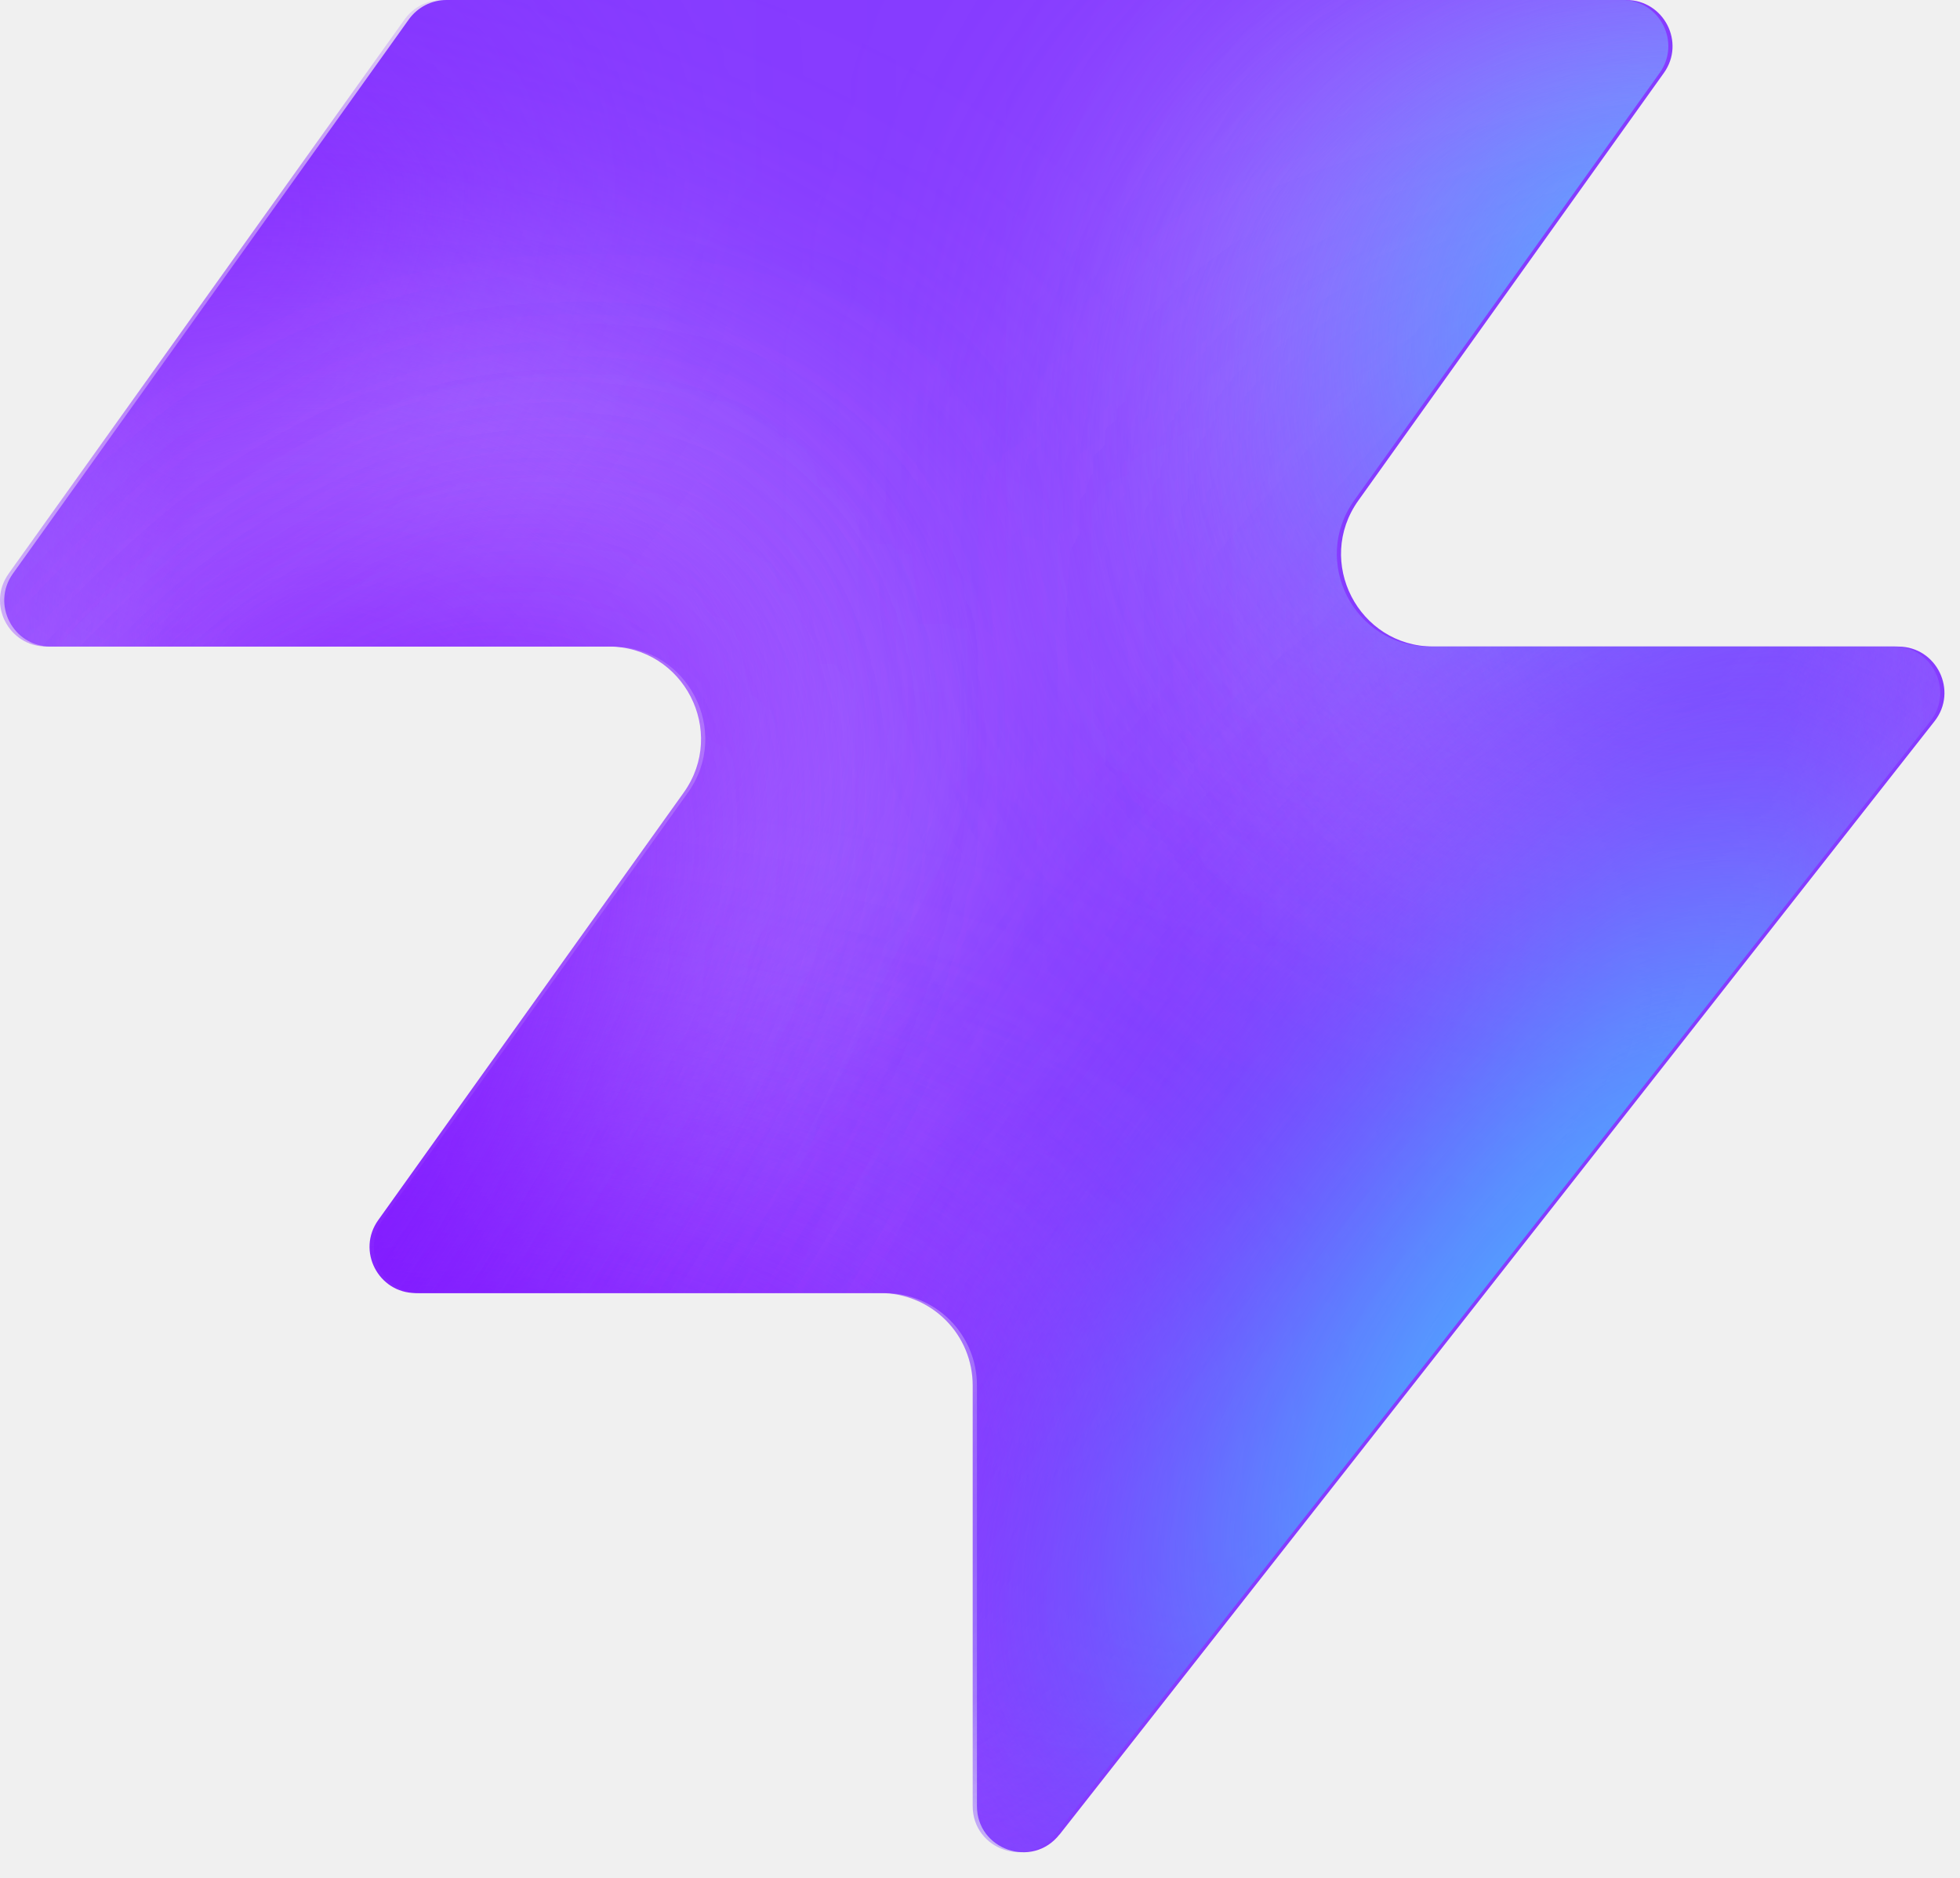
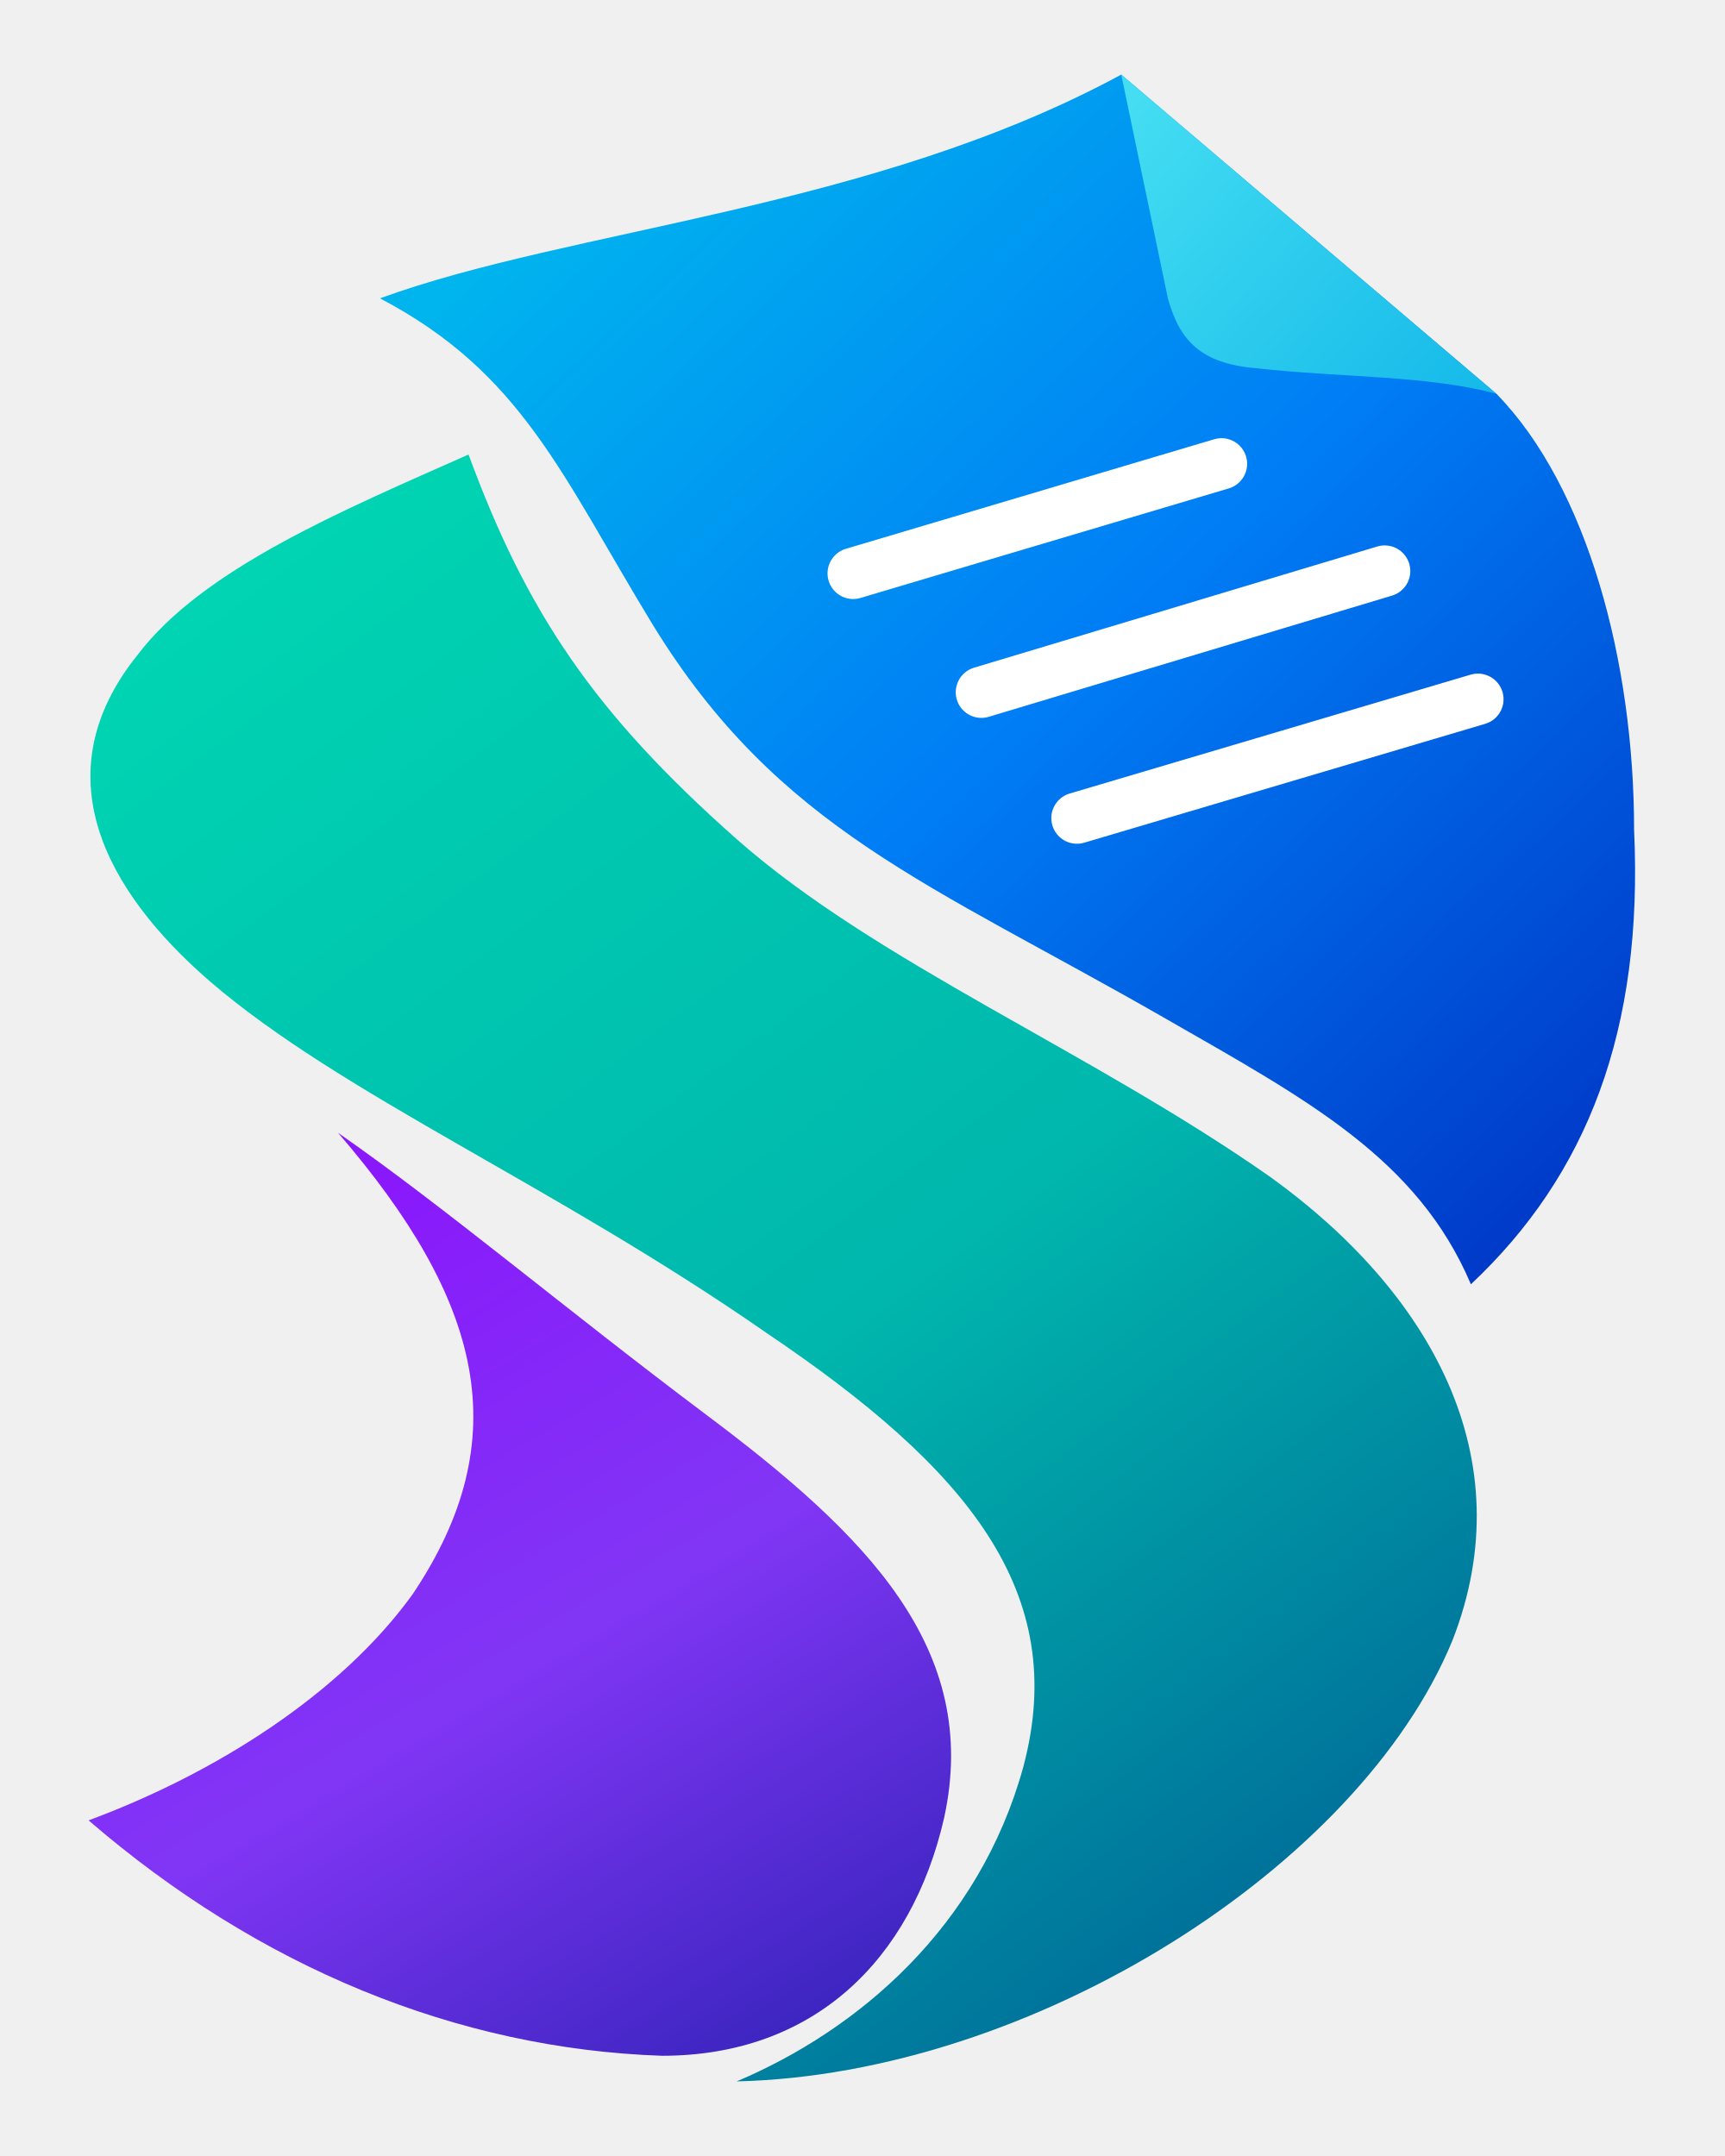
- <svg xmlns="http://www.w3.org/2000/svg" width="48" height="46" fill="none" viewBox="0 0 48 46">
-   <path fill="#863bff" d="M25.946 44.938c-.664.845-2.021.375-2.021-.698V33.937a2.26 2.26 0 0 0-2.262-2.262H10.287c-.92 0-1.456-1.04-.92-1.788l7.48-10.471c1.07-1.497 0-3.578-1.842-3.578H1.237c-.92 0-1.456-1.04-.92-1.788L10.013.474c.214-.297.556-.474.92-.474h28.894c.92 0 1.456 1.04.92 1.788l-7.48 10.471c-1.07 1.498 0 3.579 1.842 3.579h11.377c.943 0 1.473 1.088.89 1.83L25.947 44.94z" style="fill:#863bff;fill:color(display-p3 .525 .23 1);fill-opacity:1" />
-   <mask id="a" width="48" height="46" x="0" y="0" maskUnits="userSpaceOnUse" style="mask-type:alpha">
-     <path fill="#000" d="M25.842 44.938c-.664.844-2.021.375-2.021-.698V33.937a2.26 2.26 0 0 0-2.262-2.262H10.183c-.92 0-1.456-1.04-.92-1.788l7.48-10.471c1.07-1.498 0-3.579-1.842-3.579H1.133c-.92 0-1.456-1.04-.92-1.787L9.91.473c.214-.297.556-.474.92-.474h28.894c.92 0 1.456 1.04.92 1.788l-7.48 10.471c-1.07 1.498 0 3.578 1.842 3.578h11.377c.943 0 1.473 1.088.89 1.832L25.843 44.94z" style="fill:#000;fill-opacity:1" />
-   </mask>
-   <g mask="url(#a)">
-     <g filter="url(#b)">
-       <ellipse cx="5.508" cy="14.704" fill="#ede6ff" rx="5.508" ry="14.704" style="fill:#ede6ff;fill:color(display-p3 .927 .903 1);fill-opacity:1" transform="matrix(.00324 1 1 -.00324 -4.47 31.516)" />
-     </g>
-     <g filter="url(#c)">
-       <ellipse cx="10.399" cy="29.851" fill="#ede6ff" rx="10.399" ry="29.851" style="fill:#ede6ff;fill:color(display-p3 .927 .903 1);fill-opacity:1" transform="matrix(.00324 1 1 -.00324 -39.328 7.883)" />
-     </g>
-     <g filter="url(#d)">
-       <ellipse cx="5.508" cy="30.487" fill="#7e14ff" rx="5.508" ry="30.487" style="fill:#7e14ff;fill:color(display-p3 .492 .077 1);fill-opacity:1" transform="rotate(89.814 -25.913 -14.639)scale(1 -1)" />
-     </g>
-     <g filter="url(#e)">
-       <ellipse cx="5.508" cy="30.599" fill="#7e14ff" rx="5.508" ry="30.599" style="fill:#7e14ff;fill:color(display-p3 .492 .077 1);fill-opacity:1" transform="rotate(89.814 -32.644 -3.334)scale(1 -1)" />
-     </g>
-     <g filter="url(#f)">
-       <ellipse cx="5.508" cy="30.599" fill="#7e14ff" rx="5.508" ry="30.599" style="fill:#7e14ff;fill:color(display-p3 .492 .077 1);fill-opacity:1" transform="matrix(.00324 1 1 -.00324 -34.34 30.47)" />
-     </g>
-     <g filter="url(#g)">
-       <ellipse cx="14.072" cy="22.078" fill="#ede6ff" rx="14.072" ry="22.078" style="fill:#ede6ff;fill:color(display-p3 .927 .903 1);fill-opacity:1" transform="rotate(93.35 24.506 48.493)scale(-1 1)" />
-     </g>
-     <g filter="url(#h)">
-       <ellipse cx="3.47" cy="21.501" fill="#7e14ff" rx="3.47" ry="21.501" style="fill:#7e14ff;fill:color(display-p3 .492 .077 1);fill-opacity:1" transform="rotate(89.009 28.708 47.59)scale(-1 1)" />
-     </g>
-     <g filter="url(#i)">
-       <ellipse cx="3.47" cy="21.501" fill="#7e14ff" rx="3.47" ry="21.501" style="fill:#7e14ff;fill:color(display-p3 .492 .077 1);fill-opacity:1" transform="rotate(89.009 28.708 47.59)scale(-1 1)" />
-     </g>
-     <g filter="url(#j)">
-       <ellipse cx=".387" cy="8.972" fill="#7e14ff" rx="4.407" ry="29.108" style="fill:#7e14ff;fill:color(display-p3 .492 .077 1);fill-opacity:1" transform="rotate(39.51 .387 8.972)" />
-     </g>
-     <g filter="url(#k)">
-       <ellipse cx="47.523" cy="-6.092" fill="#7e14ff" rx="4.407" ry="29.108" style="fill:#7e14ff;fill:color(display-p3 .492 .077 1);fill-opacity:1" transform="rotate(37.892 47.523 -6.092)" />
-     </g>
-     <g filter="url(#l)">
-       <ellipse cx="41.412" cy="6.333" fill="#47bfff" rx="5.971" ry="9.665" style="fill:#47bfff;fill:color(display-p3 .28 .748 1);fill-opacity:1" transform="rotate(37.892 41.412 6.333)" />
-     </g>
-     <g filter="url(#m)">
-       <ellipse cx="-1.879" cy="38.332" fill="#7e14ff" rx="4.407" ry="29.108" style="fill:#7e14ff;fill:color(display-p3 .492 .077 1);fill-opacity:1" transform="rotate(37.892 -1.88 38.332)" />
-     </g>
-     <g filter="url(#n)">
-       <ellipse cx="-1.879" cy="38.332" fill="#7e14ff" rx="4.407" ry="29.108" style="fill:#7e14ff;fill:color(display-p3 .492 .077 1);fill-opacity:1" transform="rotate(37.892 -1.88 38.332)" />
-     </g>
-     <g filter="url(#o)">
-       <ellipse cx="35.651" cy="29.907" fill="#7e14ff" rx="4.407" ry="29.108" style="fill:#7e14ff;fill:color(display-p3 .492 .077 1);fill-opacity:1" transform="rotate(37.892 35.651 29.907)" />
-     </g>
-     <g filter="url(#p)">
-       <ellipse cx="38.418" cy="32.4" fill="#47bfff" rx="5.971" ry="15.297" style="fill:#47bfff;fill:color(display-p3 .28 .748 1);fill-opacity:1" transform="rotate(37.892 38.418 32.4)" />
-     </g>
-   </g>
+ <svg xmlns="http://www.w3.org/2000/svg" viewBox="290 145 740 925" fill="none">
  <defs>
-     <filter id="b" width="60.045" height="41.654" x="-19.77" y="16.149" color-interpolation-filters="sRGB" filterUnits="userSpaceOnUse">
-       <feFlood flood-opacity="0" result="BackgroundImageFix" />
-       <feBlend in="SourceGraphic" in2="BackgroundImageFix" result="shape" />
-       <feGaussianBlur result="effect1_foregroundBlur_2002_17158" stdDeviation="7.659" />
-     </filter>
-     <filter id="c" width="90.34" height="51.437" x="-54.613" y="-7.533" color-interpolation-filters="sRGB" filterUnits="userSpaceOnUse">
-       <feFlood flood-opacity="0" result="BackgroundImageFix" />
-       <feBlend in="SourceGraphic" in2="BackgroundImageFix" result="shape" />
-       <feGaussianBlur result="effect1_foregroundBlur_2002_17158" stdDeviation="7.659" />
-     </filter>
-     <filter id="d" width="79.355" height="29.4" x="-49.64" y="2.03" color-interpolation-filters="sRGB" filterUnits="userSpaceOnUse">
-       <feFlood flood-opacity="0" result="BackgroundImageFix" />
-       <feBlend in="SourceGraphic" in2="BackgroundImageFix" result="shape" />
-       <feGaussianBlur result="effect1_foregroundBlur_2002_17158" stdDeviation="4.596" />
-     </filter>
-     <filter id="e" width="79.579" height="29.4" x="-45.045" y="20.029" color-interpolation-filters="sRGB" filterUnits="userSpaceOnUse">
-       <feFlood flood-opacity="0" result="BackgroundImageFix" />
-       <feBlend in="SourceGraphic" in2="BackgroundImageFix" result="shape" />
-       <feGaussianBlur result="effect1_foregroundBlur_2002_17158" stdDeviation="4.596" />
-     </filter>
-     <filter id="f" width="79.579" height="29.4" x="-43.513" y="21.178" color-interpolation-filters="sRGB" filterUnits="userSpaceOnUse">
-       <feFlood flood-opacity="0" result="BackgroundImageFix" />
-       <feBlend in="SourceGraphic" in2="BackgroundImageFix" result="shape" />
-       <feGaussianBlur result="effect1_foregroundBlur_2002_17158" stdDeviation="4.596" />
-     </filter>
-     <filter id="g" width="74.749" height="58.852" x="15.756" y="-17.901" color-interpolation-filters="sRGB" filterUnits="userSpaceOnUse">
-       <feFlood flood-opacity="0" result="BackgroundImageFix" />
-       <feBlend in="SourceGraphic" in2="BackgroundImageFix" result="shape" />
-       <feGaussianBlur result="effect1_foregroundBlur_2002_17158" stdDeviation="7.659" />
-     </filter>
-     <filter id="h" width="61.377" height="25.362" x="23.548" y="2.284" color-interpolation-filters="sRGB" filterUnits="userSpaceOnUse">
-       <feFlood flood-opacity="0" result="BackgroundImageFix" />
-       <feBlend in="SourceGraphic" in2="BackgroundImageFix" result="shape" />
-       <feGaussianBlur result="effect1_foregroundBlur_2002_17158" stdDeviation="4.596" />
-     </filter>
-     <filter id="i" width="61.377" height="25.362" x="23.548" y="2.284" color-interpolation-filters="sRGB" filterUnits="userSpaceOnUse">
-       <feFlood flood-opacity="0" result="BackgroundImageFix" />
-       <feBlend in="SourceGraphic" in2="BackgroundImageFix" result="shape" />
-       <feGaussianBlur result="effect1_foregroundBlur_2002_17158" stdDeviation="4.596" />
-     </filter>
-     <filter id="j" width="56.045" height="63.649" x="-27.636" y="-22.853" color-interpolation-filters="sRGB" filterUnits="userSpaceOnUse">
-       <feFlood flood-opacity="0" result="BackgroundImageFix" />
-       <feBlend in="SourceGraphic" in2="BackgroundImageFix" result="shape" />
-       <feGaussianBlur result="effect1_foregroundBlur_2002_17158" stdDeviation="4.596" />
-     </filter>
-     <filter id="k" width="54.814" height="64.646" x="20.116" y="-38.415" color-interpolation-filters="sRGB" filterUnits="userSpaceOnUse">
-       <feFlood flood-opacity="0" result="BackgroundImageFix" />
-       <feBlend in="SourceGraphic" in2="BackgroundImageFix" result="shape" />
-       <feGaussianBlur result="effect1_foregroundBlur_2002_17158" stdDeviation="4.596" />
-     </filter>
-     <filter id="l" width="33.541" height="35.313" x="24.641" y="-11.323" color-interpolation-filters="sRGB" filterUnits="userSpaceOnUse">
-       <feFlood flood-opacity="0" result="BackgroundImageFix" />
-       <feBlend in="SourceGraphic" in2="BackgroundImageFix" result="shape" />
-       <feGaussianBlur result="effect1_foregroundBlur_2002_17158" stdDeviation="4.596" />
-     </filter>
-     <filter id="m" width="54.814" height="64.646" x="-29.286" y="6.009" color-interpolation-filters="sRGB" filterUnits="userSpaceOnUse">
-       <feFlood flood-opacity="0" result="BackgroundImageFix" />
-       <feBlend in="SourceGraphic" in2="BackgroundImageFix" result="shape" />
-       <feGaussianBlur result="effect1_foregroundBlur_2002_17158" stdDeviation="4.596" />
-     </filter>
-     <filter id="n" width="54.814" height="64.646" x="-29.286" y="6.009" color-interpolation-filters="sRGB" filterUnits="userSpaceOnUse">
-       <feFlood flood-opacity="0" result="BackgroundImageFix" />
-       <feBlend in="SourceGraphic" in2="BackgroundImageFix" result="shape" />
-       <feGaussianBlur result="effect1_foregroundBlur_2002_17158" stdDeviation="4.596" />
-     </filter>
-     <filter id="o" width="54.814" height="64.646" x="8.244" y="-2.416" color-interpolation-filters="sRGB" filterUnits="userSpaceOnUse">
-       <feFlood flood-opacity="0" result="BackgroundImageFix" />
-       <feBlend in="SourceGraphic" in2="BackgroundImageFix" result="shape" />
-       <feGaussianBlur result="effect1_foregroundBlur_2002_17158" stdDeviation="4.596" />
-     </filter>
-     <filter id="p" width="39.409" height="43.623" x="18.713" y="10.588" color-interpolation-filters="sRGB" filterUnits="userSpaceOnUse">
-       <feFlood flood-opacity="0" result="BackgroundImageFix" />
-       <feBlend in="SourceGraphic" in2="BackgroundImageFix" result="shape" />
-       <feGaussianBlur result="effect1_foregroundBlur_2002_17158" stdDeviation="4.596" />
-     </filter>
+     <linearGradient id="documento" x1="520" y1="230" x2="960" y2="690" gradientUnits="userSpaceOnUse">
+       <stop stop-color="#00b5ee" />
+       <stop offset=".48" stop-color="#007df5" />
+       <stop offset="1" stop-color="#0035c5" />
+     </linearGradient>
+     <linearGradient id="doblez" x1="780" y1="185" x2="929" y2="320" gradientUnits="userSpaceOnUse">
+       <stop stop-color="#44ddf2" />
+       <stop offset="1" stop-color="#14b9e9" />
+     </linearGradient>
+     <linearGradient id="cinta" x1="380" y1="405" x2="825" y2="1000" gradientUnits="userSpaceOnUse">
+       <stop stop-color="#00d4b2" />
+       <stop offset=".55" stop-color="#00b7ad" />
+       <stop offset="1" stop-color="#006a99" />
+     </linearGradient>
+     <linearGradient id="base" x1="438" y1="665" x2="649" y2="1021" gradientUnits="userSpaceOnUse">
+       <stop stop-color="#8919fb" />
+       <stop offset=".5" stop-color="#8136f5" />
+       <stop offset="1" stop-color="#3824bd" />
+     </linearGradient>
  </defs>
+   <path fill="url(#documento)" d="M453 273C535 243 664 235 771 177L932 314C971 354 991 429 991 501C995 587 971 649 921 696C898 642 851 617 790 582C689 524 624 501 570 413C531 349 514 305 453 273Z" />
+   <path fill="url(#doblez)" d="M771 177L932 314C903 306 865 307 829 303C805 301 796 291 791 273Z" />
+   <path stroke="#fff" stroke-linecap="round" stroke-width="22" d="M656 391L814 344M711 442L884 390M752 496L924 445" />
+   <path fill="url(#cinta)" d="M491 340C437 364 377 389 349 426C308 477 335 527 380 566C437 615 527 653 619 717C705 775 749 828 729 903C710 972 658 1016 606 1038C733 1035 873 946 913 849C944 770 903 699 835 650C758 596 666 558 606 505C545 451 516 408 491 340Z" />
+   <path fill="url(#base)" d="M435 631C497 703 512 762 467 829C436 872 382 906 328 926C401 989 486 1024 574 1027C639 1027 681 986 695 925C711 852 661 803 593 752C533 707 481 663 435 631Z" />
</svg>
